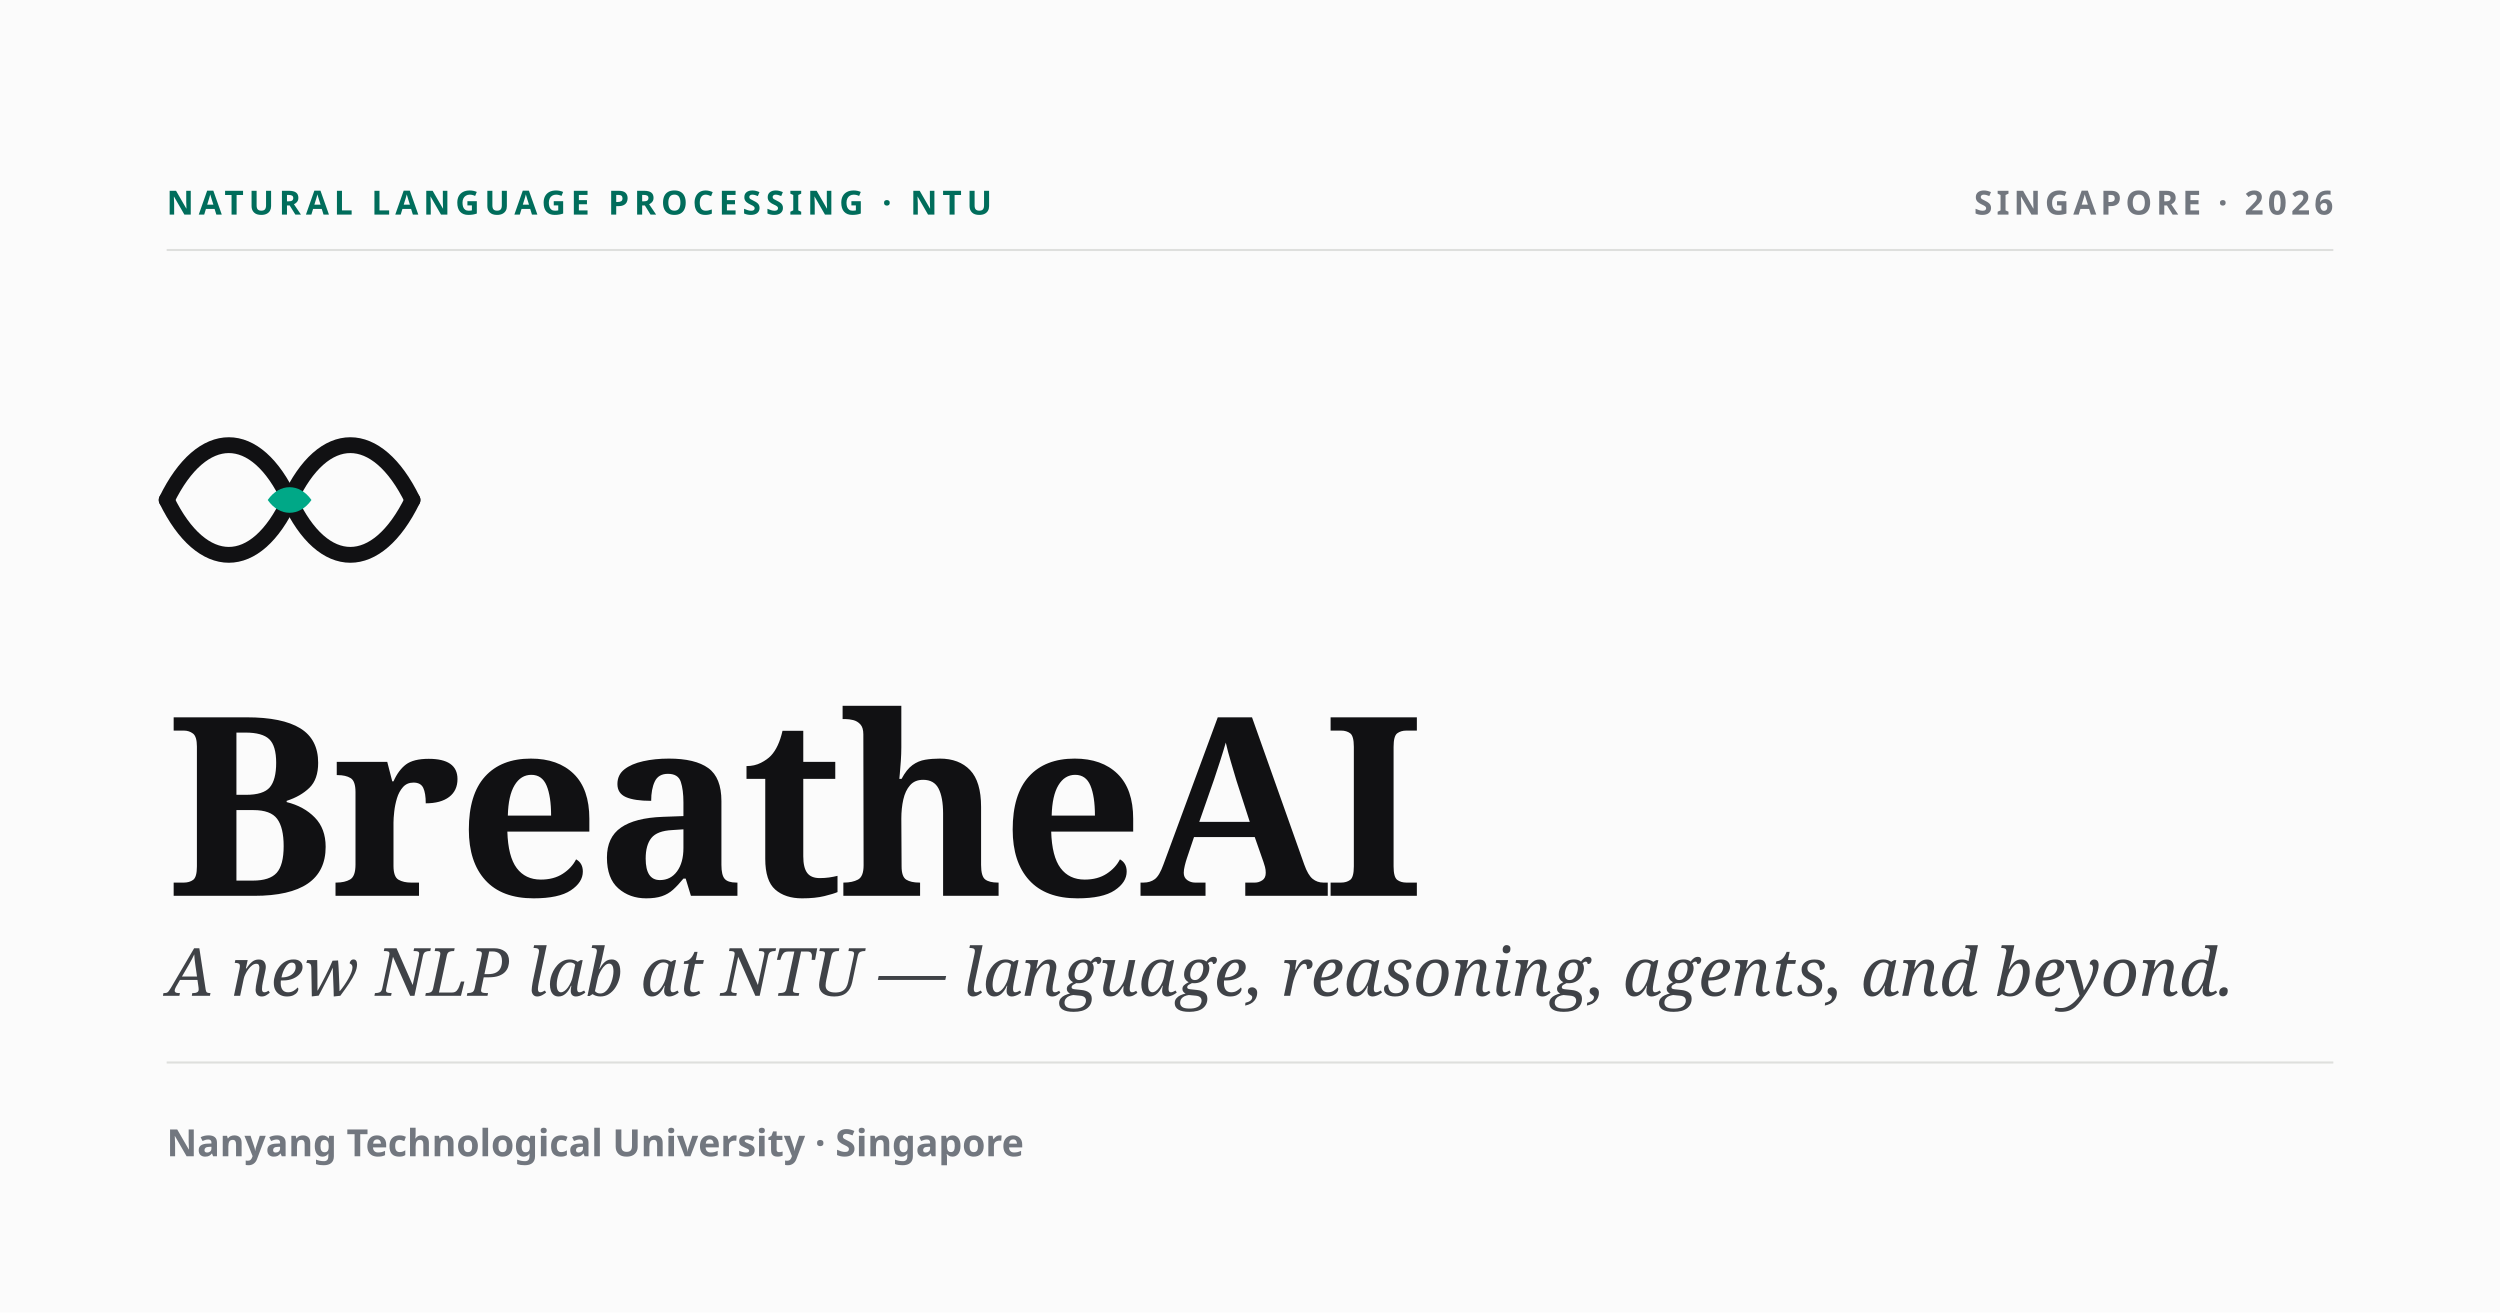
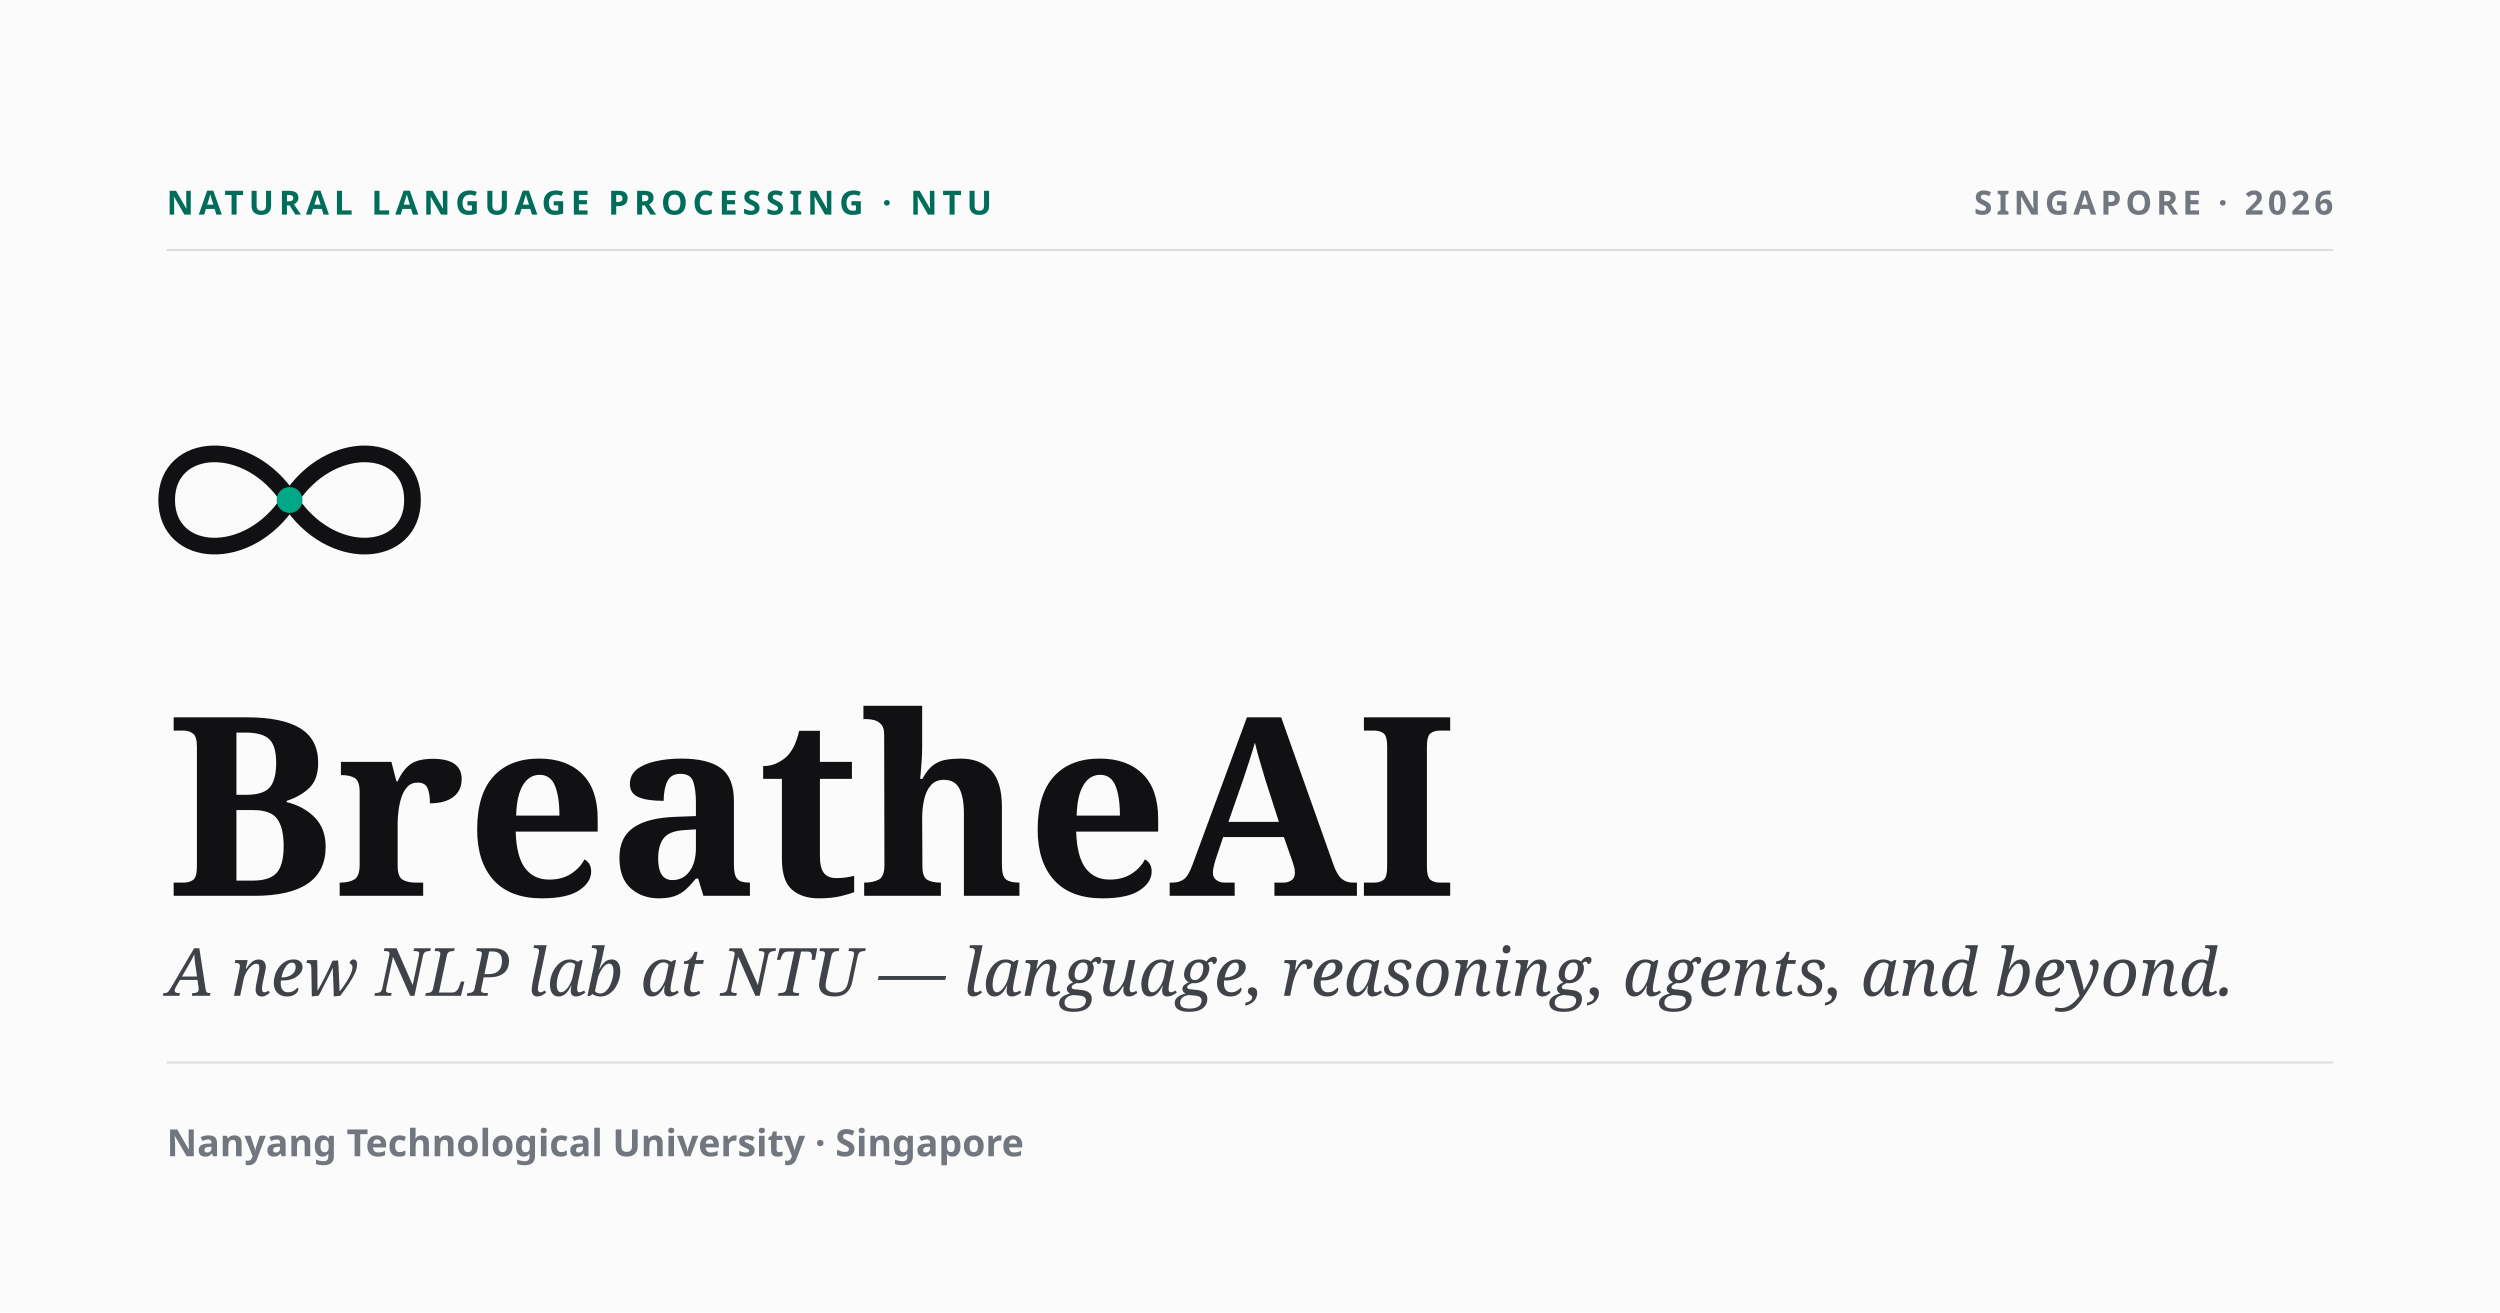
<svg xmlns="http://www.w3.org/2000/svg" viewBox="0 0 1200 630" width="1200" height="630" role="img" aria-label="BreatheAI — Language, reasoning, and agents.">
  <rect width="1200" height="630" fill="#FBFBFB" />
  <line x1="80" y1="120" x2="1120" y2="120" stroke="#DEDFDD" stroke-width="1" />
  <line x1="80" y1="510" x2="1120" y2="510" stroke="#DEDFDD" stroke-width="1" />
  <text x="80" y="103" font-family="'Geist',ui-sans-serif,system-ui,sans-serif" font-size="16" font-weight="800" fill="#006D5B" letter-spacing="2.4">NATURAL LANGUAGE PROCESSING · NTU</text>
  <text x="1120" y="103" text-anchor="end" font-family="'Geist',ui-sans-serif,system-ui,sans-serif" font-size="16" font-weight="800" fill="#72777f" letter-spacing="2">SINGAPORE · 2026</text>
-   <path d="M 80 240 C 97.1 204.9, 122.8 204.9, 139 240 C 155.2 275.1, 180.9 275.1, 198 240" fill="none" stroke="#111113" stroke-width="7.6" stroke-linecap="round" stroke-linejoin="round" />
-   <path d="M 80 240 C 97.1 275.1, 122.8 275.1, 139 240 C 155.2 204.9, 180.9 204.9, 198 240" fill="none" stroke="#111113" stroke-width="7.6" stroke-linecap="round" stroke-linejoin="round" />
-   <path d="M 128.5 240 C 134.2 231.8, 143.8 231.8, 149.5 240 C 143.8 248.2, 134.2 248.2, 128.5 240 Z" fill="#00A887" />
-   <text x="80" y="430" font-family="'Source Serif 4','Iowan Old Style',Georgia,serif" font-size="120" font-weight="650" fill="#111113" letter-spacing="-2">BreatheAI</text>
+   <path d="M139,240 C119.3,209.1 80,211.9 80,240 C80,268.1 119.3,270.9 139,240 C158.7,209.1 198,211.9 198,240 C198,268.1 158.7,270.9 139,240 Z" fill="none" stroke="#111113" stroke-width="8" stroke-linejoin="round" />
+   <circle cx="139" cy="240" r="6.2" fill="#00A887" />
+   <text x="80" y="430" font-family="'Source Serif 4','Iowan Old Style',Georgia,serif" font-size="120" font-weight="650" fill="#111113" letter-spacing="0">BreatheAI</text>
  <text x="80" y="478" font-family="'Source Serif 4','Iowan Old Style',Georgia,serif" font-size="32" font-weight="500" fill="#3F4247" font-style="italic">
    A new NLP lab at NTU — language, reasoning, agents, and beyond.
  </text>
  <text x="80" y="555" font-family="'Geist',ui-sans-serif,system-ui,sans-serif" font-size="18" font-weight="700" fill="#72777f">
    Nanyang Technological University · Singapore
  </text>
</svg>
